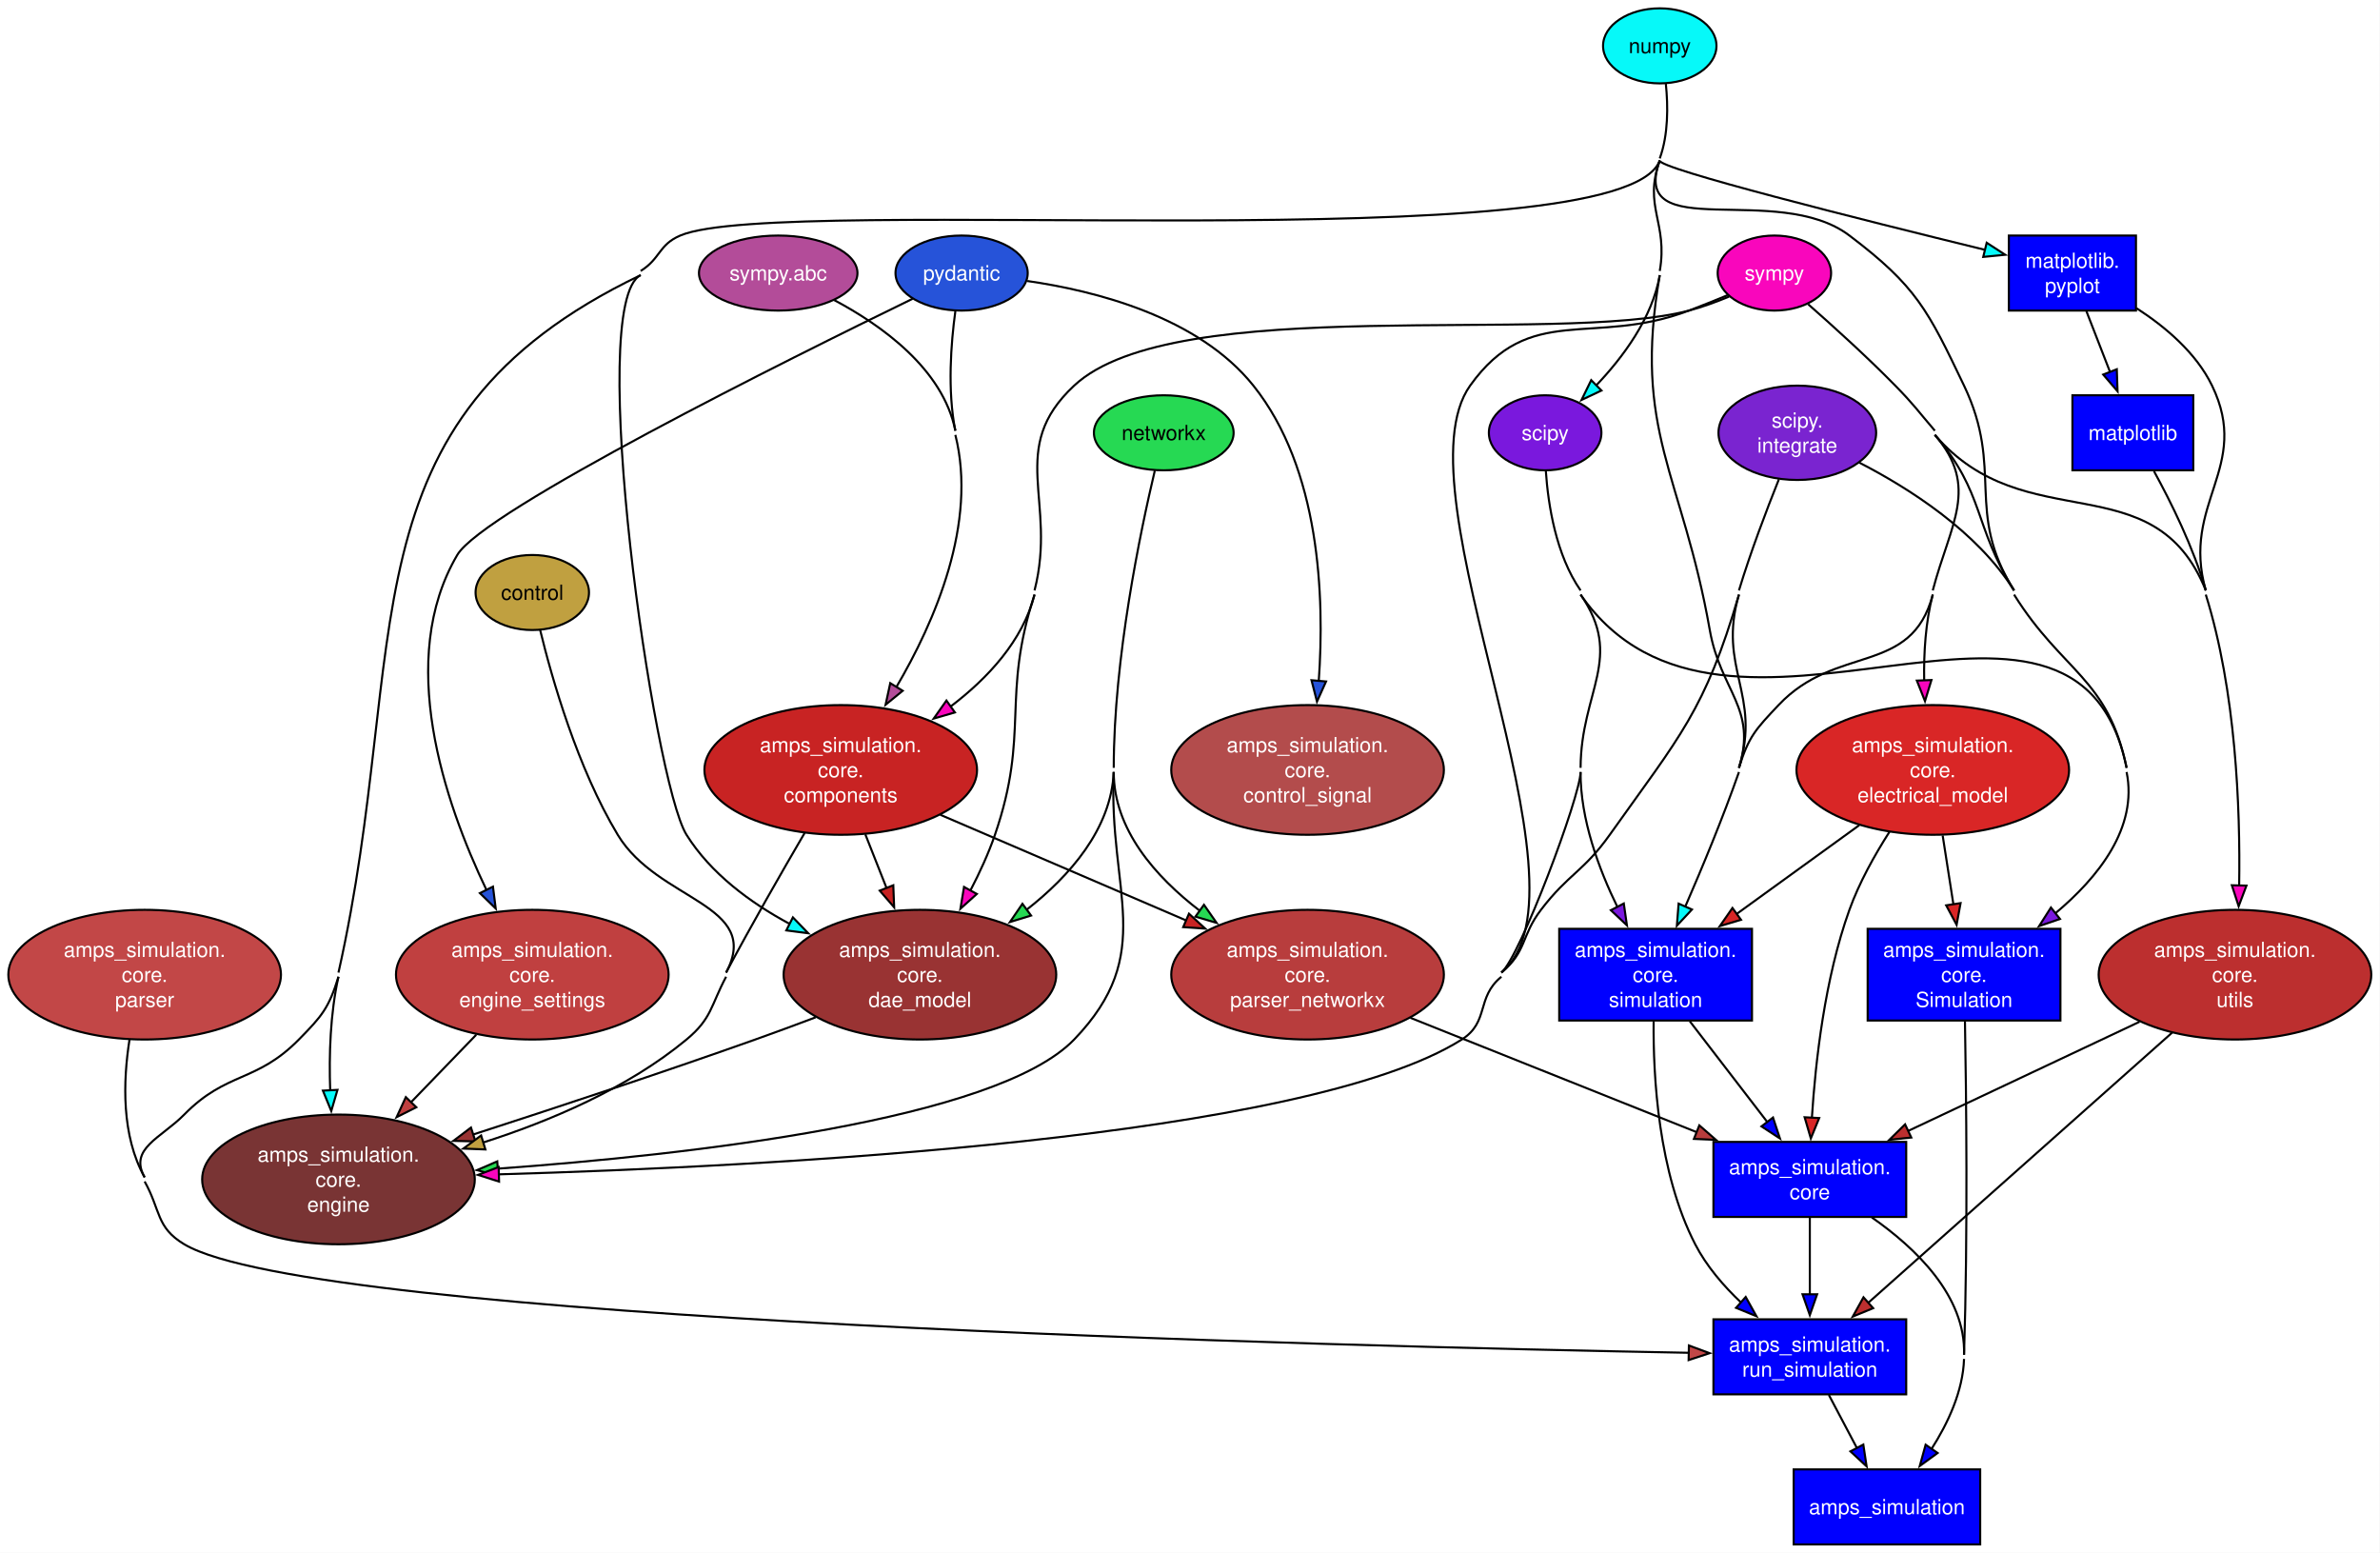
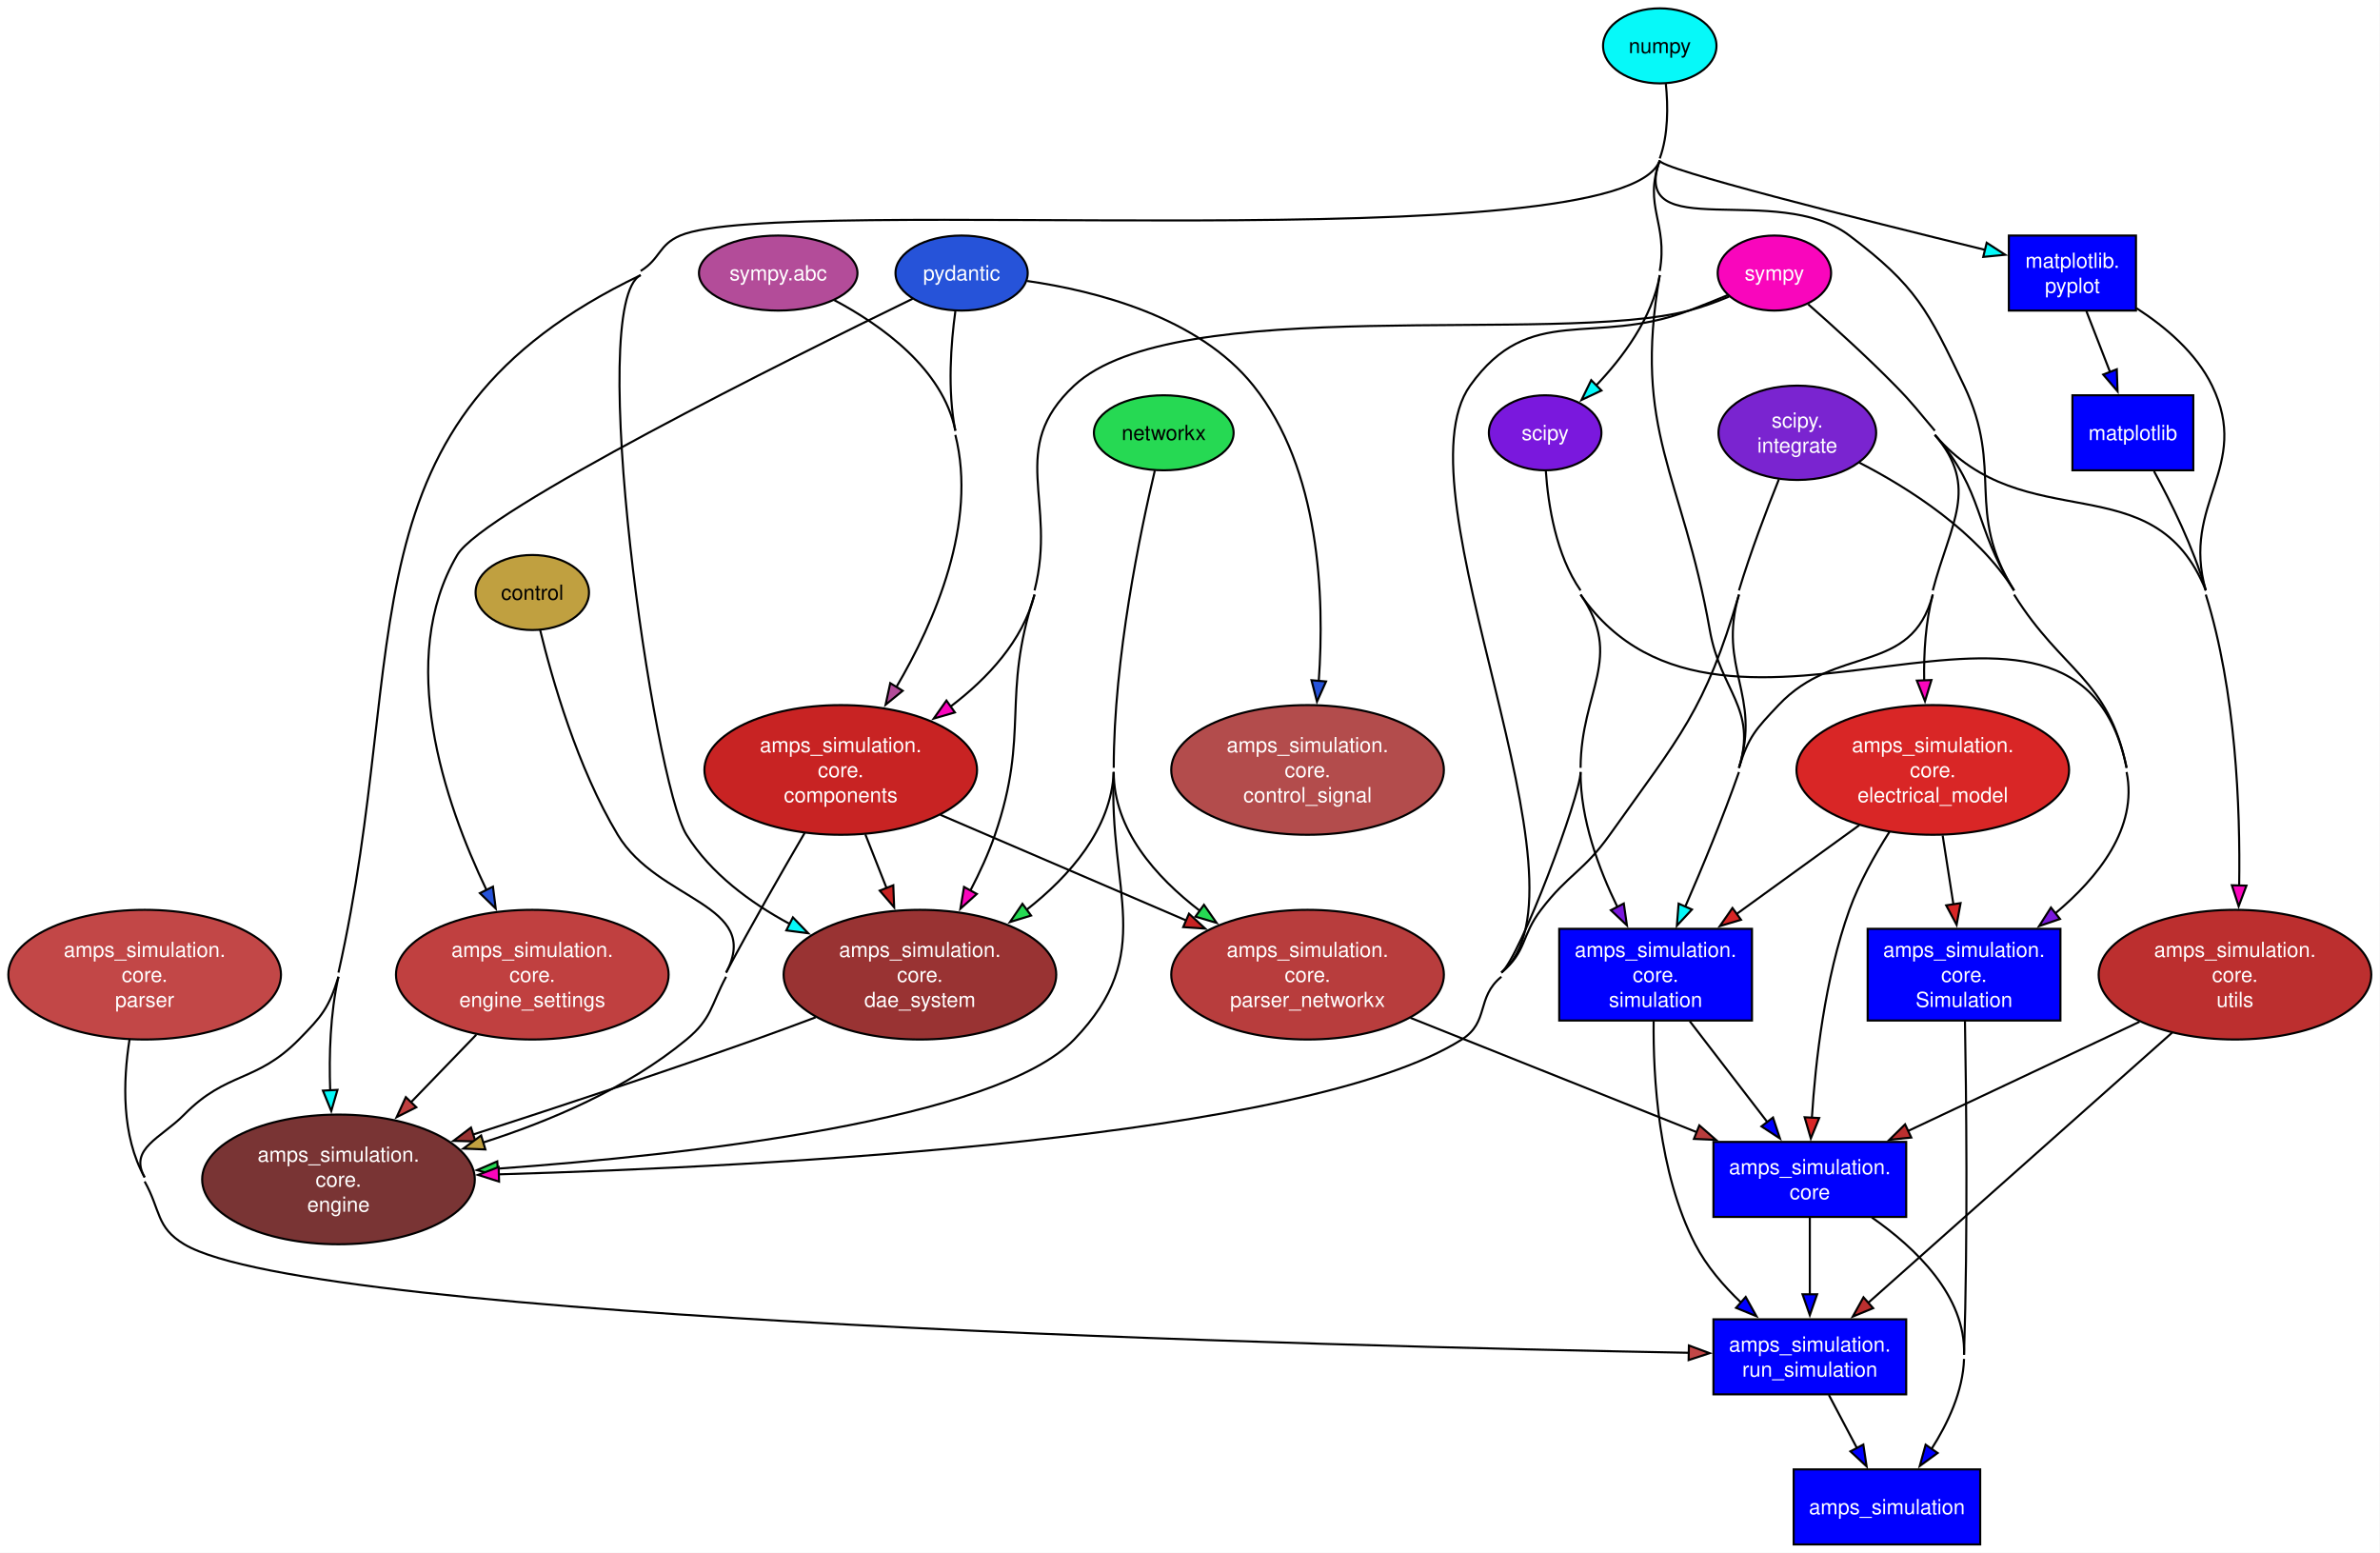
<svg xmlns="http://www.w3.org/2000/svg" width="1142pt" height="745pt" viewBox="0.00 0.00 1142.00 745.00">
  <g id="graph0" class="graph" transform="scale(1 1) rotate(0) translate(4 740.93)">
    <style>.edge&gt;path:hover{stroke-width:8}</style>
    <polygon fill="white" stroke="none" points="-4,4 -4,-740.93 1137.81,-740.93 1137.81,4 -4,4" />
    <g id="node1" class="node">
      <style>.edge&gt;path:hover{stroke-width:8}</style>
      <polygon fill="blue" stroke="black" points="946.16,-36 856.66,-36 856.66,0 946.16,0 946.16,-36" />
      <text xml:space="preserve" text-anchor="middle" x="901.41" y="-14.5" font-family="Helvetica,sans-Serif" font-size="10.00" fill="white">amps_simulation</text>
    </g>
    <g id="node2" class="node">
      <style>.edge&gt;path:hover{stroke-width:8}</style>
      <polygon fill="blue" stroke="black" points="910.66,-193.11 818.16,-193.11 818.16,-157.11 910.66,-157.11 910.66,-193.11" />
      <text xml:space="preserve" text-anchor="middle" x="864.41" y="-177.61" font-family="Helvetica,sans-Serif" font-size="10.00" fill="white">amps_simulation.</text>
      <text xml:space="preserve" text-anchor="middle" x="864.41" y="-165.61" font-family="Helvetica,sans-Serif" font-size="10.00" fill="white">core</text>
    </g>
    <g id="edge1" class="edge">
      <style>.edge&gt;path:hover{stroke-width:8}</style>
      <path fill="none" stroke="black" d="M894.16,-156.88C915.12,-142.26 939.32,-119.19 938.41,-91" />
      <path fill="none" stroke="black" d="M938.41,-89C937.91,-73.5 930.66,-58.06 922.71,-45.65" />
      <polygon fill="blue" stroke="black" points="925.73,-43.86 917.16,-37.64 919.98,-47.85 925.73,-43.86" />
    </g>
    <g id="node14" class="node">
      <style>.edge&gt;path:hover{stroke-width:8}</style>
      <polygon fill="blue" stroke="black" points="910.66,-108 818.16,-108 818.16,-72 910.66,-72 910.66,-108" />
      <text xml:space="preserve" text-anchor="middle" x="864.41" y="-92.5" font-family="Helvetica,sans-Serif" font-size="10.00" fill="white">amps_simulation.</text>
      <text xml:space="preserve" text-anchor="middle" x="864.41" y="-80.5" font-family="Helvetica,sans-Serif" font-size="10.00" fill="white">run_simulation</text>
    </g>
    <g id="edge2" class="edge">
      <style>.edge&gt;path:hover{stroke-width:8}</style>
      <path fill="none" stroke="black" d="M864.41,-156.89C864.41,-146.15 864.41,-132.07 864.41,-119.68" />
      <polygon fill="blue" stroke="black" points="867.91,-120 864.41,-110 860.91,-120 867.91,-120" />
    </g>
    <g id="node3" class="node">
      <style>.edge&gt;path:hover{stroke-width:8}</style>
      <ellipse fill="#c82323" stroke="black" cx="399.41" cy="-371.56" rx="65.41" ry="31.11" />
      <text xml:space="preserve" text-anchor="middle" x="399.41" y="-380.06" font-family="Helvetica,sans-Serif" font-size="10.00" fill="#ffffff">amps_simulation.</text>
      <text xml:space="preserve" text-anchor="middle" x="399.41" y="-368.06" font-family="Helvetica,sans-Serif" font-size="10.00" fill="#ffffff">core.</text>
      <text xml:space="preserve" text-anchor="middle" x="399.41" y="-356.06" font-family="Helvetica,sans-Serif" font-size="10.00" fill="#ffffff">components</text>
    </g>
    <g id="node5" class="node">
      <style>.edge&gt;path:hover{stroke-width:8}</style>
      <ellipse fill="#993333" stroke="black" cx="437.41" cy="-273.34" rx="65.41" ry="31.11" />
      <text xml:space="preserve" text-anchor="middle" x="437.41" y="-281.84" font-family="Helvetica,sans-Serif" font-size="10.00" fill="#ffffff">amps_simulation.</text>
      <text xml:space="preserve" text-anchor="middle" x="437.41" y="-269.84" font-family="Helvetica,sans-Serif" font-size="10.00" fill="#ffffff">core.</text>
-       <text xml:space="preserve" text-anchor="middle" x="437.41" y="-257.84" font-family="Helvetica,sans-Serif" font-size="10.00" fill="#ffffff">dae_model</text>
+       <text xml:space="preserve" text-anchor="middle" x="437.41" y="-257.84" font-family="Helvetica,sans-Serif" font-size="10.00" fill="#ffffff">dae_system</text>
    </g>
    <g id="edge3" class="edge">
      <style>.edge&gt;path:hover{stroke-width:8}</style>
      <path fill="none" stroke="black" d="M411.22,-340.64C414.44,-332.5 417.98,-323.54 421.39,-314.91" />
      <polygon fill="#c82323" stroke="black" points="424.63,-316.23 425.04,-305.65 418.12,-313.66 424.63,-316.23" />
    </g>
    <g id="node7" class="node">
      <style>.edge&gt;path:hover{stroke-width:8}</style>
      <ellipse fill="#793434" stroke="black" cx="158.41" cy="-175.11" rx="65.41" ry="31.11" />
      <text xml:space="preserve" text-anchor="middle" x="158.41" y="-183.61" font-family="Helvetica,sans-Serif" font-size="10.00" fill="#ffffff">amps_simulation.</text>
      <text xml:space="preserve" text-anchor="middle" x="158.41" y="-171.61" font-family="Helvetica,sans-Serif" font-size="10.00" fill="#ffffff">core.</text>
      <text xml:space="preserve" text-anchor="middle" x="158.41" y="-159.61" font-family="Helvetica,sans-Serif" font-size="10.00" fill="#ffffff">engine</text>
    </g>
    <g id="edge4" class="edge">
      <style>.edge&gt;path:hover{stroke-width:8}</style>
      <path fill="none" stroke="black" d="M382.1,-341.34C371.03,-322.4 356.52,-297.1 344.41,-274.34" />
    </g>
    <g id="node10" class="node">
      <style>.edge&gt;path:hover{stroke-width:8}</style>
      <ellipse fill="#b83d3d" stroke="black" cx="623.41" cy="-273.34" rx="65.41" ry="31.11" />
      <text xml:space="preserve" text-anchor="middle" x="623.41" y="-281.84" font-family="Helvetica,sans-Serif" font-size="10.00" fill="#ffffff">amps_simulation.</text>
      <text xml:space="preserve" text-anchor="middle" x="623.41" y="-269.84" font-family="Helvetica,sans-Serif" font-size="10.00" fill="#ffffff">core.</text>
      <text xml:space="preserve" text-anchor="middle" x="623.41" y="-257.84" font-family="Helvetica,sans-Serif" font-size="10.00" fill="#ffffff">parser_networkx</text>
    </g>
    <g id="edge5" class="edge">
      <style>.edge&gt;path:hover{stroke-width:8}</style>
      <path fill="none" stroke="black" d="M447.19,-350.04C481.69,-335.22 528.46,-315.12 565.15,-299.36" />
      <polygon fill="#c82323" stroke="black" points="566.5,-302.59 574.31,-295.43 563.74,-296.16 566.5,-302.59" />
    </g>
    <g id="node4" class="node">
      <style>.edge&gt;path:hover{stroke-width:8}</style>
      <ellipse fill="#b34c4c" stroke="black" cx="623.41" cy="-371.56" rx="65.41" ry="31.11" />
      <text xml:space="preserve" text-anchor="middle" x="623.41" y="-380.06" font-family="Helvetica,sans-Serif" font-size="10.00" fill="#ffffff">amps_simulation.</text>
      <text xml:space="preserve" text-anchor="middle" x="623.41" y="-368.06" font-family="Helvetica,sans-Serif" font-size="10.00" fill="#ffffff">core.</text>
      <text xml:space="preserve" text-anchor="middle" x="623.41" y="-356.06" font-family="Helvetica,sans-Serif" font-size="10.00" fill="#ffffff">control_signal</text>
    </g>
    <g id="edge6" class="edge">
      <style>.edge&gt;path:hover{stroke-width:8}</style>
      <path fill="none" stroke="black" d="M387.38,-252.88C377.79,-249.26 367.81,-245.57 358.41,-242.23 313.37,-226.21 262.18,-209.31 222.87,-196.61" />
      <polygon fill="#993333" stroke="black" points="224.14,-193.34 213.55,-193.61 221.99,-200 224.14,-193.34" />
    </g>
    <g id="node6" class="node">
      <style>.edge&gt;path:hover{stroke-width:8}</style>
      <ellipse fill="#d92626" stroke="black" cx="923.41" cy="-371.56" rx="65.41" ry="31.11" />
      <text xml:space="preserve" text-anchor="middle" x="923.41" y="-380.06" font-family="Helvetica,sans-Serif" font-size="10.00" fill="#ffffff">amps_simulation.</text>
      <text xml:space="preserve" text-anchor="middle" x="923.41" y="-368.06" font-family="Helvetica,sans-Serif" font-size="10.00" fill="#ffffff">core.</text>
      <text xml:space="preserve" text-anchor="middle" x="923.41" y="-356.06" font-family="Helvetica,sans-Serif" font-size="10.00" fill="#ffffff">electrical_model</text>
    </g>
    <g id="edge7" class="edge">
      <style>.edge&gt;path:hover{stroke-width:8}</style>
      <path fill="none" stroke="black" d="M902.64,-341.88C895.48,-330.69 888.09,-317.45 883.41,-304.45 871.55,-271.52 867.09,-231.28 865.41,-204.74" />
      <polygon fill="#d92626" stroke="black" points="868.91,-204.56 864.89,-194.76 861.92,-204.93 868.91,-204.56" />
    </g>
    <g id="node11" class="node">
      <style>.edge&gt;path:hover{stroke-width:8}</style>
      <polygon fill="blue" stroke="black" points="984.66,-295.34 892.16,-295.34 892.16,-251.34 984.66,-251.34 984.66,-295.34" />
      <text xml:space="preserve" text-anchor="middle" x="938.41" y="-281.84" font-family="Helvetica,sans-Serif" font-size="10.00" fill="white">amps_simulation.</text>
      <text xml:space="preserve" text-anchor="middle" x="938.41" y="-269.84" font-family="Helvetica,sans-Serif" font-size="10.00" fill="white">core.</text>
      <text xml:space="preserve" text-anchor="middle" x="938.41" y="-257.84" font-family="Helvetica,sans-Serif" font-size="10.00" fill="white">Simulation</text>
    </g>
    <g id="edge8" class="edge">
      <style>.edge&gt;path:hover{stroke-width:8}</style>
      <path fill="none" stroke="black" d="M928.15,-340.12C929.8,-329.52 931.66,-317.6 933.34,-306.85" />
      <polygon fill="#d92626" stroke="black" points="936.75,-307.67 934.84,-297.25 929.84,-306.59 936.75,-307.67" />
    </g>
    <g id="node12" class="node">
      <style>.edge&gt;path:hover{stroke-width:8}</style>
      <polygon fill="blue" stroke="black" points="836.66,-295.34 744.16,-295.34 744.16,-251.34 836.66,-251.34 836.66,-295.34" />
      <text xml:space="preserve" text-anchor="middle" x="790.41" y="-281.84" font-family="Helvetica,sans-Serif" font-size="10.00" fill="white">amps_simulation.</text>
      <text xml:space="preserve" text-anchor="middle" x="790.41" y="-269.84" font-family="Helvetica,sans-Serif" font-size="10.00" fill="white">core.</text>
      <text xml:space="preserve" text-anchor="middle" x="790.41" y="-257.84" font-family="Helvetica,sans-Serif" font-size="10.00" fill="white">simulation</text>
    </g>
    <g id="edge9" class="edge">
      <style>.edge&gt;path:hover{stroke-width:8}</style>
      <path fill="none" stroke="black" d="M888.11,-345.03C869.94,-331.88 847.75,-315.83 829.12,-302.34" />
      <polygon fill="#d92626" stroke="black" points="831.39,-299.67 821.24,-296.64 827.29,-305.34 831.39,-299.67" />
    </g>
    <g id="node8" class="node">
      <style>.edge&gt;path:hover{stroke-width:8}</style>
      <ellipse fill="#c04040" stroke="black" cx="251.41" cy="-273.34" rx="65.41" ry="31.11" />
      <text xml:space="preserve" text-anchor="middle" x="251.41" y="-281.84" font-family="Helvetica,sans-Serif" font-size="10.00" fill="#ffffff">amps_simulation.</text>
      <text xml:space="preserve" text-anchor="middle" x="251.41" y="-269.84" font-family="Helvetica,sans-Serif" font-size="10.00" fill="#ffffff">core.</text>
      <text xml:space="preserve" text-anchor="middle" x="251.41" y="-257.84" font-family="Helvetica,sans-Serif" font-size="10.00" fill="#ffffff">engine_settings</text>
    </g>
    <g id="edge10" class="edge">
      <style>.edge&gt;path:hover{stroke-width:8}</style>
      <path fill="none" stroke="black" d="M224.51,-244.51C214.68,-234.33 203.41,-222.68 193,-211.91" />
      <polygon fill="#c04040" stroke="black" points="195.76,-209.73 186.3,-204.97 190.73,-214.59 195.76,-209.73" />
    </g>
    <g id="node9" class="node">
      <style>.edge&gt;path:hover{stroke-width:8}</style>
      <ellipse fill="#c24747" stroke="black" cx="65.41" cy="-273.34" rx="65.41" ry="31.11" />
      <text xml:space="preserve" text-anchor="middle" x="65.41" y="-281.84" font-family="Helvetica,sans-Serif" font-size="10.00" fill="#ffffff">amps_simulation.</text>
      <text xml:space="preserve" text-anchor="middle" x="65.41" y="-269.84" font-family="Helvetica,sans-Serif" font-size="10.00" fill="#ffffff">core.</text>
      <text xml:space="preserve" text-anchor="middle" x="65.41" y="-257.84" font-family="Helvetica,sans-Serif" font-size="10.00" fill="#ffffff">parser</text>
    </g>
    <g id="edge11" class="edge">
      <style>.edge&gt;path:hover{stroke-width:8}</style>
      <path fill="none" stroke="black" d="M58.15,-242.23C55,-222.23 54.21,-196.07 65.41,-176.11" />
      <path fill="none" stroke="black" d="M65.41,-174.11C73.15,-160.31 70.82,-152.11 84.41,-144 145.91,-107.31 636.11,-95.09 806.38,-91.94" />
      <polygon fill="#c24747" stroke="black" points="806.39,-95.44 816.33,-91.75 806.26,-88.44 806.39,-95.44" />
    </g>
    <g id="edge12" class="edge">
      <style>.edge&gt;path:hover{stroke-width:8}</style>
      <path fill="none" stroke="black" d="M672.76,-252.63C712.71,-236.68 768.91,-214.24 810.12,-197.79" />
      <polygon fill="#b83d3d" stroke="black" points="811.39,-201.05 819.38,-194.09 808.8,-194.55 811.39,-201.05" />
    </g>
    <g id="edge13" class="edge">
      <style>.edge&gt;path:hover{stroke-width:8}</style>
      <path fill="none" stroke="black" d="M938.85,-251.11C939.46,-217.25 940.28,-148.9 938.41,-91" />
    </g>
    <g id="edge14" class="edge">
      <style>.edge&gt;path:hover{stroke-width:8}</style>
      <path fill="none" stroke="black" d="M806.83,-250.98C817.83,-236.68 832.39,-217.74 844.12,-202.5" />
      <polygon fill="blue" stroke="black" points="846.75,-204.81 850.07,-194.75 841.2,-200.55 846.75,-204.81" />
    </g>
    <g id="edge15" class="edge">
      <style>.edge&gt;path:hover{stroke-width:8}</style>
      <path fill="none" stroke="black" d="M789.47,-251.08C789.19,-224.54 791.67,-178.44 809.41,-144 814.78,-133.57 823.01,-124.01 831.48,-115.98" />
      <polygon fill="blue" stroke="black" points="833.65,-118.73 838.8,-109.48 829,-113.5 833.65,-118.73" />
    </g>
    <g id="node13" class="node">
      <style>.edge&gt;path:hover{stroke-width:8}</style>
      <ellipse fill="#bc2f2f" stroke="black" cx="1068.41" cy="-273.34" rx="65.41" ry="31.11" />
      <text xml:space="preserve" text-anchor="middle" x="1068.41" y="-281.84" font-family="Helvetica,sans-Serif" font-size="10.00" fill="#ffffff">amps_simulation.</text>
      <text xml:space="preserve" text-anchor="middle" x="1068.41" y="-269.84" font-family="Helvetica,sans-Serif" font-size="10.00" fill="#ffffff">core.</text>
      <text xml:space="preserve" text-anchor="middle" x="1068.41" y="-257.84" font-family="Helvetica,sans-Serif" font-size="10.00" fill="#ffffff">utils</text>
    </g>
    <g id="edge16" class="edge">
      <style>.edge&gt;path:hover{stroke-width:8}</style>
      <path fill="none" stroke="black" d="M1022.63,-250.74C989.41,-235.08 944.63,-213.95 911.18,-198.18" />
      <polygon fill="#bc2f2f" stroke="black" points="913.1,-195.21 902.56,-194.11 910.12,-201.54 913.1,-195.21" />
    </g>
    <g id="edge17" class="edge">
      <style>.edge&gt;path:hover{stroke-width:8}</style>
      <path fill="none" stroke="black" d="M1038.31,-245.58C999.01,-210.65 930.74,-149.96 892.47,-115.95" />
      <polygon fill="#bc2f2f" stroke="black" points="894.81,-113.34 885.01,-109.31 890.16,-118.57 894.81,-113.34" />
    </g>
    <g id="edge18" class="edge">
      <style>.edge&gt;path:hover{stroke-width:8}</style>
      <path fill="none" stroke="black" d="M873.55,-71.7C877.63,-63.98 882.53,-54.71 887.08,-46.11" />
      <polygon fill="blue" stroke="black" points="890.08,-47.92 891.66,-37.44 883.89,-44.65 890.08,-47.92" />
    </g>
    <g id="node15" class="node">
      <style>.edge&gt;path:hover{stroke-width:8}</style>
      <ellipse fill="#c0a040" stroke="black" cx="251.41" cy="-456.68" rx="27.21" ry="18" />
      <text xml:space="preserve" text-anchor="middle" x="251.41" y="-453.18" font-family="Helvetica,sans-Serif" font-size="10.00" fill="#000000">control</text>
    </g>
    <g id="edge19" class="edge">
      <style>.edge&gt;path:hover{stroke-width:8}</style>
      <path fill="none" stroke="black" d="M344.41,-272.34C336.97,-258.37 337.59,-252.33 325.41,-242.23 297.27,-218.88 259.87,-203.06 227.61,-192.75" />
      <polygon fill="#c0a040" stroke="black" points="228.91,-189.49 218.33,-189.91 226.86,-196.19 228.91,-189.49" />
      <path fill="none" stroke="black" d="M255.17,-438.73C260.84,-415.41 273.02,-372.65 292.41,-340.45 311.69,-308.42 361.98,-307.34 344.41,-274.34" />
    </g>
    <g id="node16" class="node">
      <style>.edge&gt;path:hover{stroke-width:8}</style>
      <polygon fill="blue" stroke="black" points="1048.41,-551.3 990.41,-551.3 990.41,-515.3 1048.41,-515.3 1048.41,-551.3" />
      <text xml:space="preserve" text-anchor="middle" x="1019.41" y="-529.8" font-family="Helvetica,sans-Serif" font-size="10.00" fill="white">matplotlib</text>
    </g>
    <g id="edge20" class="edge">
      <style>.edge&gt;path:hover{stroke-width:8}</style>
      <path fill="none" stroke="black" d="M1029.57,-514.84C1037.66,-500.1 1048.55,-478.18 1054.41,-457.68" />
    </g>
    <g id="node17" class="node">
      <style>.edge&gt;path:hover{stroke-width:8}</style>
      <polygon fill="blue" stroke="black" points="1020.91,-627.93 959.91,-627.93 959.91,-591.93 1020.91,-591.93 1020.91,-627.93" />
      <text xml:space="preserve" text-anchor="middle" x="990.41" y="-612.43" font-family="Helvetica,sans-Serif" font-size="10.00" fill="white">matplotlib.</text>
      <text xml:space="preserve" text-anchor="middle" x="990.41" y="-600.43" font-family="Helvetica,sans-Serif" font-size="10.00" fill="white">pyplot</text>
    </g>
    <g id="edge21" class="edge">
      <style>.edge&gt;path:hover{stroke-width:8}</style>
      <path fill="none" stroke="black" d="M1021.18,-593.06C1034.95,-584.18 1049.78,-571.68 1057.41,-555.93 1076.44,-516.61 1042.41,-499.69 1054.41,-457.68" />
    </g>
    <g id="edge22" class="edge">
      <style>.edge&gt;path:hover{stroke-width:8}</style>
      <path fill="none" stroke="black" d="M997.13,-591.62C1000.51,-582.93 1004.69,-572.17 1008.52,-562.33" />
      <polygon fill="blue" stroke="black" points="1011.71,-563.78 1012.07,-553.19 1005.18,-561.24 1011.71,-563.78" />
    </g>
    <g id="node18" class="node">
      <style>.edge&gt;path:hover{stroke-width:8}</style>
      <ellipse fill="#26d953" stroke="black" cx="554.41" cy="-533.3" rx="33.52" ry="18" />
      <text xml:space="preserve" text-anchor="middle" x="554.41" y="-529.8" font-family="Helvetica,sans-Serif" font-size="10.00" fill="#000000">networkx</text>
    </g>
    <g id="edge23" class="edge">
      <style>.edge&gt;path:hover{stroke-width:8}</style>
      <path fill="none" stroke="black" d="M550.12,-515.17C543.21,-486.07 530.41,-425.01 530.41,-372.56" />
      <path fill="none" stroke="black" d="M530.41,-370.56C529.15,-343.25 509.39,-320.71 488.41,-304.33" />
      <polygon fill="#26d953" stroke="black" points="490.74,-301.7 480.61,-298.59 486.59,-307.34 490.74,-301.7" />
    </g>
    <g id="edge24" class="edge">
      <style>.edge&gt;path:hover{stroke-width:8}</style>
      <path fill="none" stroke="black" d="M530.41,-370.56C527.75,-312.96 551.39,-283.77 511.41,-242.23 474.1,-203.47 326.71,-186.92 234.59,-180.25" />
      <polygon fill="#26d953" stroke="black" points="235.09,-176.78 224.87,-179.57 234.6,-183.76 235.09,-176.78" />
    </g>
    <g id="edge25" class="edge">
      <style>.edge&gt;path:hover{stroke-width:8}</style>
      <path fill="none" stroke="black" d="M530.41,-370.56C530.41,-343.02 550.36,-320.35 571.77,-303.94" />
      <polygon fill="#26d953" stroke="black" points="573.7,-306.87 579.76,-298.19 569.6,-301.19 573.7,-306.87" />
    </g>
    <g id="node19" class="node">
      <style>.edge&gt;path:hover{stroke-width:8}</style>
      <ellipse fill="#06f9f9" stroke="black" cx="792.41" cy="-718.93" rx="27.21" ry="18" />
      <text xml:space="preserve" text-anchor="middle" x="792.41" y="-715.43" font-family="Helvetica,sans-Serif" font-size="10.00" fill="#000000">numpy</text>
    </g>
    <g id="edge26" class="edge">
      <style>.edge&gt;path:hover{stroke-width:8}</style>
      <path fill="none" stroke="black" d="M303.41,-608.93C276.61,-595.59 309.52,-365.82 325.41,-340.45 337.04,-321.88 355.95,-307.89 374.95,-297.67" />
      <polygon fill="#06f9f9" stroke="black" points="376.46,-300.83 383.81,-293.21 373.3,-294.58 376.46,-300.83" />
    </g>
    <g id="edge27" class="edge">
      <style>.edge&gt;path:hover{stroke-width:8}</style>
      <path fill="none" stroke="black" d="M158.41,-272.34C154.45,-254.72 153.83,-234.84 154.44,-217.73" />
      <polygon fill="#06f9f9" stroke="black" points="157.93,-218.07 154.95,-207.91 150.94,-217.71 157.93,-218.07" />
    </g>
    <g id="edge28" class="edge">
      <style>.edge&gt;path:hover{stroke-width:8}</style>
      <path fill="none" stroke="black" d="M792.41,-663.93C777.64,-623.02 848.72,-654.17 883.41,-627.93 915.52,-603.64 921.04,-592.26 938.41,-555.93 957.8,-515.37 938.55,-495.78 962.41,-457.68" />
    </g>
    <g id="edge29" class="edge">
      <style>.edge&gt;path:hover{stroke-width:8}</style>
      <path fill="none" stroke="black" d="M792.41,-608.93C779.31,-533.65 803.15,-513.93 816.41,-438.68 821.62,-409.1 839.27,-401.26 830.41,-372.56" />
      <path fill="none" stroke="black" d="M830.41,-370.56C822.75,-348.68 812.74,-324.6 804.65,-306" />
      <polygon fill="#06f9f9" stroke="black" points="807.85,-304.6 800.62,-296.85 801.45,-307.42 807.85,-304.6" />
    </g>
    <g id="edge30" class="edge">
      <style>.edge&gt;path:hover{stroke-width:8}</style>
      <path fill="none" stroke="black" d="M303.41,-608.93C157.25,-538.9 193.95,-432.47 158.41,-274.34" />
      <path fill="none" stroke="black" d="M792.41,-663.93C774.54,-614.7 370.58,-648.48 322.41,-627.93 311.98,-623.49 313.02,-616.93 303.41,-610.93" />
      <path fill="none" stroke="black" d="M795.32,-700.71C796.42,-690.08 796.55,-676.35 792.41,-664.93" />
      <path fill="none" stroke="black" d="M158.41,-272.34C153.73,-257.22 150.5,-253.51 139.41,-242.23 118.92,-221.4 104.89,-227.06 84.41,-206.23 73.31,-194.94 57.66,-189.91 65.41,-176.11" />
    </g>
    <g id="edge31" class="edge">
      <style>.edge&gt;path:hover{stroke-width:8}</style>
      <path fill="none" stroke="black" d="M792.41,-663.93C791.04,-660.16 890,-635.36 948.51,-621.06" />
      <polygon fill="#06f9f9" stroke="black" points="949.28,-624.48 958.16,-618.71 947.62,-617.68 949.28,-624.48" />
    </g>
    <g id="node21" class="node">
      <style>.edge&gt;path:hover{stroke-width:8}</style>
      <ellipse fill="#7a18dd" stroke="black" cx="737.41" cy="-533.3" rx="27" ry="18" />
      <text xml:space="preserve" text-anchor="middle" x="737.41" y="-529.8" font-family="Helvetica,sans-Serif" font-size="10.00" fill="#ffffff">scipy</text>
    </g>
    <g id="edge32" class="edge">
      <style>.edge&gt;path:hover{stroke-width:8}</style>
      <path fill="none" stroke="black" d="M792.41,-608.93C788.82,-588.32 774.69,-569.39 761.65,-555.76" />
      <polygon fill="#06f9f9" stroke="black" points="764.43,-553.58 754.86,-549.05 759.51,-558.56 764.43,-553.58" />
      <path fill="none" stroke="black" d="M792.41,-663.93C784.41,-641.78 796.45,-634.14 792.41,-610.93" />
    </g>
    <g id="node20" class="node">
      <style>.edge&gt;path:hover{stroke-width:8}</style>
      <ellipse fill="#2653d9" stroke="black" cx="457.41" cy="-609.93" rx="31.72" ry="18" />
      <text xml:space="preserve" text-anchor="middle" x="457.41" y="-606.43" font-family="Helvetica,sans-Serif" font-size="10.00" fill="#ffffff">pydantic</text>
    </g>
    <g id="edge33" class="edge">
      <style>.edge&gt;path:hover{stroke-width:8}</style>
      <path fill="none" stroke="black" d="M454.4,-591.56C452.31,-576.31 450.53,-553.63 454.41,-534.3" />
    </g>
    <g id="edge34" class="edge">
      <style>.edge&gt;path:hover{stroke-width:8}</style>
      <path fill="none" stroke="black" d="M488.93,-606.12C521.42,-601.45 570.94,-589.01 597.41,-555.93 629.4,-515.95 631.65,-454.73 628.78,-414.19" />
      <polygon fill="#2653d9" stroke="black" points="632.28,-414 627.93,-404.33 625.3,-414.6 632.28,-414" />
    </g>
    <g id="edge35" class="edge">
      <style>.edge&gt;path:hover{stroke-width:8}</style>
      <path fill="none" stroke="black" d="M433.91,-597.6C375.57,-569.22 227.9,-495.89 215.41,-474.68 185.99,-424.71 209.07,-356.48 229.44,-313.94" />
      <polygon fill="#2653d9" stroke="black" points="232.54,-315.57 233.86,-305.06 226.27,-312.46 232.54,-315.57" />
    </g>
    <g id="edge36" class="edge">
      <style>.edge&gt;path:hover{stroke-width:8}</style>
      <path fill="none" stroke="black" d="M737.75,-514.84C738.86,-498.69 742.59,-474.71 754.41,-457.68" />
      <path fill="none" stroke="black" d="M754.41,-370.56C754.35,-359.07 725.29,-281.64 716.41,-274.34" />
      <path fill="none" stroke="black" d="M754.41,-455.68C775.46,-425.32 754.6,-409.5 754.41,-372.56" />
    </g>
    <g id="edge37" class="edge">
      <style>.edge&gt;path:hover{stroke-width:8}</style>
      <path fill="none" stroke="black" d="M754.41,-455.68C824.04,-355.3 991.81,-492.22 1016.41,-372.56" />
      <path fill="none" stroke="black" d="M1016.41,-370.56C1021.9,-343.84 1002.79,-319.97 982.12,-302.69" />
      <polygon fill="#7a18dd" stroke="black" points="984.44,-300.06 974.42,-296.63 980.11,-305.56 984.44,-300.06" />
    </g>
    <g id="edge38" class="edge">
      <style>.edge&gt;path:hover{stroke-width:8}</style>
      <path fill="none" stroke="black" d="M754.41,-370.56C754.29,-347.9 763.16,-324.03 772.12,-305.73" />
      <polygon fill="#7a18dd" stroke="black" points="775.15,-307.49 776.65,-297 768.94,-304.27 775.15,-307.49" />
    </g>
    <g id="node22" class="node">
      <style>.edge&gt;path:hover{stroke-width:8}</style>
      <ellipse fill="#7a24d0" stroke="black" cx="858.41" cy="-533.3" rx="37.83" ry="22.63" />
      <text xml:space="preserve" text-anchor="middle" x="858.41" y="-535.8" font-family="Helvetica,sans-Serif" font-size="10.00" fill="#ffffff">scipy.</text>
      <text xml:space="preserve" text-anchor="middle" x="858.41" y="-523.8" font-family="Helvetica,sans-Serif" font-size="10.00" fill="#ffffff">integrate</text>
    </g>
    <g id="edge39" class="edge">
      <style>.edge&gt;path:hover{stroke-width:8}</style>
      <path fill="none" stroke="black" d="M830.41,-455.68C814.06,-399.87 802.09,-387.86 768.41,-340.45 755.83,-322.76 748.58,-321.7 735.41,-304.45 725.8,-291.88 728.63,-284.39 716.41,-274.34" />
      <path fill="none" stroke="black" d="M849.57,-511C843.64,-496.21 835.93,-475.96 830.41,-457.68" />
    </g>
    <g id="edge40" class="edge">
      <style>.edge&gt;path:hover{stroke-width:8}</style>
      <path fill="none" stroke="black" d="M962.41,-455.68C985.78,-418.34 1007.54,-415.71 1016.41,-372.56" />
      <path fill="none" stroke="black" d="M888.04,-519.05C912.05,-506.7 944.72,-485.93 962.41,-457.68" />
    </g>
    <g id="edge41" class="edge">
      <style>.edge&gt;path:hover{stroke-width:8}</style>
      <path fill="none" stroke="black" d="M830.41,-455.68C820.02,-420.23 841.3,-407.86 830.41,-372.56" />
    </g>
    <g id="node23" class="node">
      <style>.edge&gt;path:hover{stroke-width:8}</style>
      <ellipse fill="#f906bc" stroke="black" cx="847.41" cy="-609.93" rx="27.21" ry="18" />
      <text xml:space="preserve" text-anchor="middle" x="847.41" y="-606.43" font-family="Helvetica,sans-Serif" font-size="10.00" fill="#ffffff">sympy</text>
    </g>
    <g id="edge42" class="edge">
      <style>.edge&gt;path:hover{stroke-width:8}</style>
      <path fill="none" stroke="black" d="M492.41,-455.68C486.75,-433.52 469.94,-415.5 452.13,-401.98" />
      <polygon fill="#f906bc" stroke="black" points="454.19,-399.15 444.02,-396.2 450.13,-404.85 454.19,-399.15" />
      <path fill="none" stroke="black" d="M825.66,-598.63C819.55,-596.09 812.82,-593.62 806.41,-591.93 742.54,-575.13 559.7,-600.98 511.41,-555.93 478.88,-525.59 503.41,-500.77 492.41,-457.68" />
    </g>
    <g id="edge43" class="edge">
      <style>.edge&gt;path:hover{stroke-width:8}</style>
      <path fill="none" stroke="black" d="M492.41,-455.68C476.28,-406.34 490.28,-389.54 473.41,-340.45 470.33,-331.49 466.1,-322.3 461.63,-313.73" />
      <polygon fill="#f906bc" stroke="black" points="464.71,-312.06 456.84,-304.97 458.57,-315.42 464.71,-312.06" />
    </g>
    <g id="edge44" class="edge">
      <style>.edge&gt;path:hover{stroke-width:8}</style>
      <path fill="none" stroke="black" d="M923.41,-455.68C919.95,-442.51 919.04,-427.75 919.28,-414.37" />
      <polygon fill="#f906bc" stroke="black" points="922.77,-414.69 919.67,-404.56 915.77,-414.41 922.77,-414.69" />
    </g>
    <g id="edge45" class="edge">
      <style>.edge&gt;path:hover{stroke-width:8}</style>
      <path fill="none" stroke="black" d="M824.95,-599.32C818.96,-596.84 812.46,-594.22 806.41,-591.93 760.27,-574.47 730.08,-596.08 701.41,-555.93 664.98,-504.94 764.64,-314.35 716.41,-274.34" />
      <path fill="none" stroke="black" d="M716.41,-272.34C704.15,-262.33 710.77,-250.7 697.41,-242.23 622.34,-194.64 365.44,-181.28 235.29,-177.55" />
      <polygon fill="#f906bc" stroke="black" points="235.47,-174.06 225.37,-177.28 235.27,-181.05 235.47,-174.06" />
    </g>
    <g id="edge46" class="edge">
      <style>.edge&gt;path:hover{stroke-width:8}</style>
      <path fill="none" stroke="black" d="M924.41,-532.3C948.61,-504.03 942.66,-489.22 962.41,-457.68" />
    </g>
    <g id="edge47" class="edge">
      <style>.edge&gt;path:hover{stroke-width:8}</style>
      <path fill="none" stroke="black" d="M863.6,-594.99C875.48,-584.55 891.85,-569.76 905.41,-555.93 914.37,-546.8 916.09,-544.02 924.41,-534.3" />
      <path fill="none" stroke="black" d="M923.41,-455.68C913.14,-416.55 877.16,-432.11 849.41,-402.68 838.55,-391.16 835.08,-387.68 830.41,-372.56" />
      <path fill="none" stroke="black" d="M924.41,-532.3C945.98,-507.11 931.82,-489.76 923.41,-457.68" />
    </g>
    <g id="edge48" class="edge">
      <style>.edge&gt;path:hover{stroke-width:8}</style>
      <path fill="none" stroke="black" d="M1054.41,-455.68C1068.84,-409.44 1071.01,-353.5 1070.42,-316.09" />
      <polygon fill="#f906bc" stroke="black" points="1073.92,-316.06 1070.18,-306.15 1066.92,-316.23 1073.92,-316.06" />
      <path fill="none" stroke="black" d="M924.41,-532.3C967.73,-481.7 1029.57,-519.49 1054.41,-457.68" />
    </g>
    <g id="node24" class="node">
      <style>.edge&gt;path:hover{stroke-width:8}</style>
      <ellipse fill="#b34c99" stroke="black" cx="369.41" cy="-609.93" rx="38.03" ry="18" />
      <text xml:space="preserve" text-anchor="middle" x="369.41" y="-606.43" font-family="Helvetica,sans-Serif" font-size="10.00" fill="#ffffff">sympy.abc</text>
    </g>
    <g id="edge49" class="edge">
      <style>.edge&gt;path:hover{stroke-width:8}</style>
      <path fill="none" stroke="black" d="M454.41,-532.3C465.01,-490.02 444.76,-442.99 425.91,-410.98" />
      <polygon fill="#b34c99" stroke="black" points="429.14,-409.54 420.93,-402.84 423.17,-413.2 429.14,-409.54" />
      <path fill="none" stroke="black" d="M396.3,-596.95C418.91,-584.94 448.46,-563.95 454.41,-534.3" />
    </g>
  </g>
</svg>
